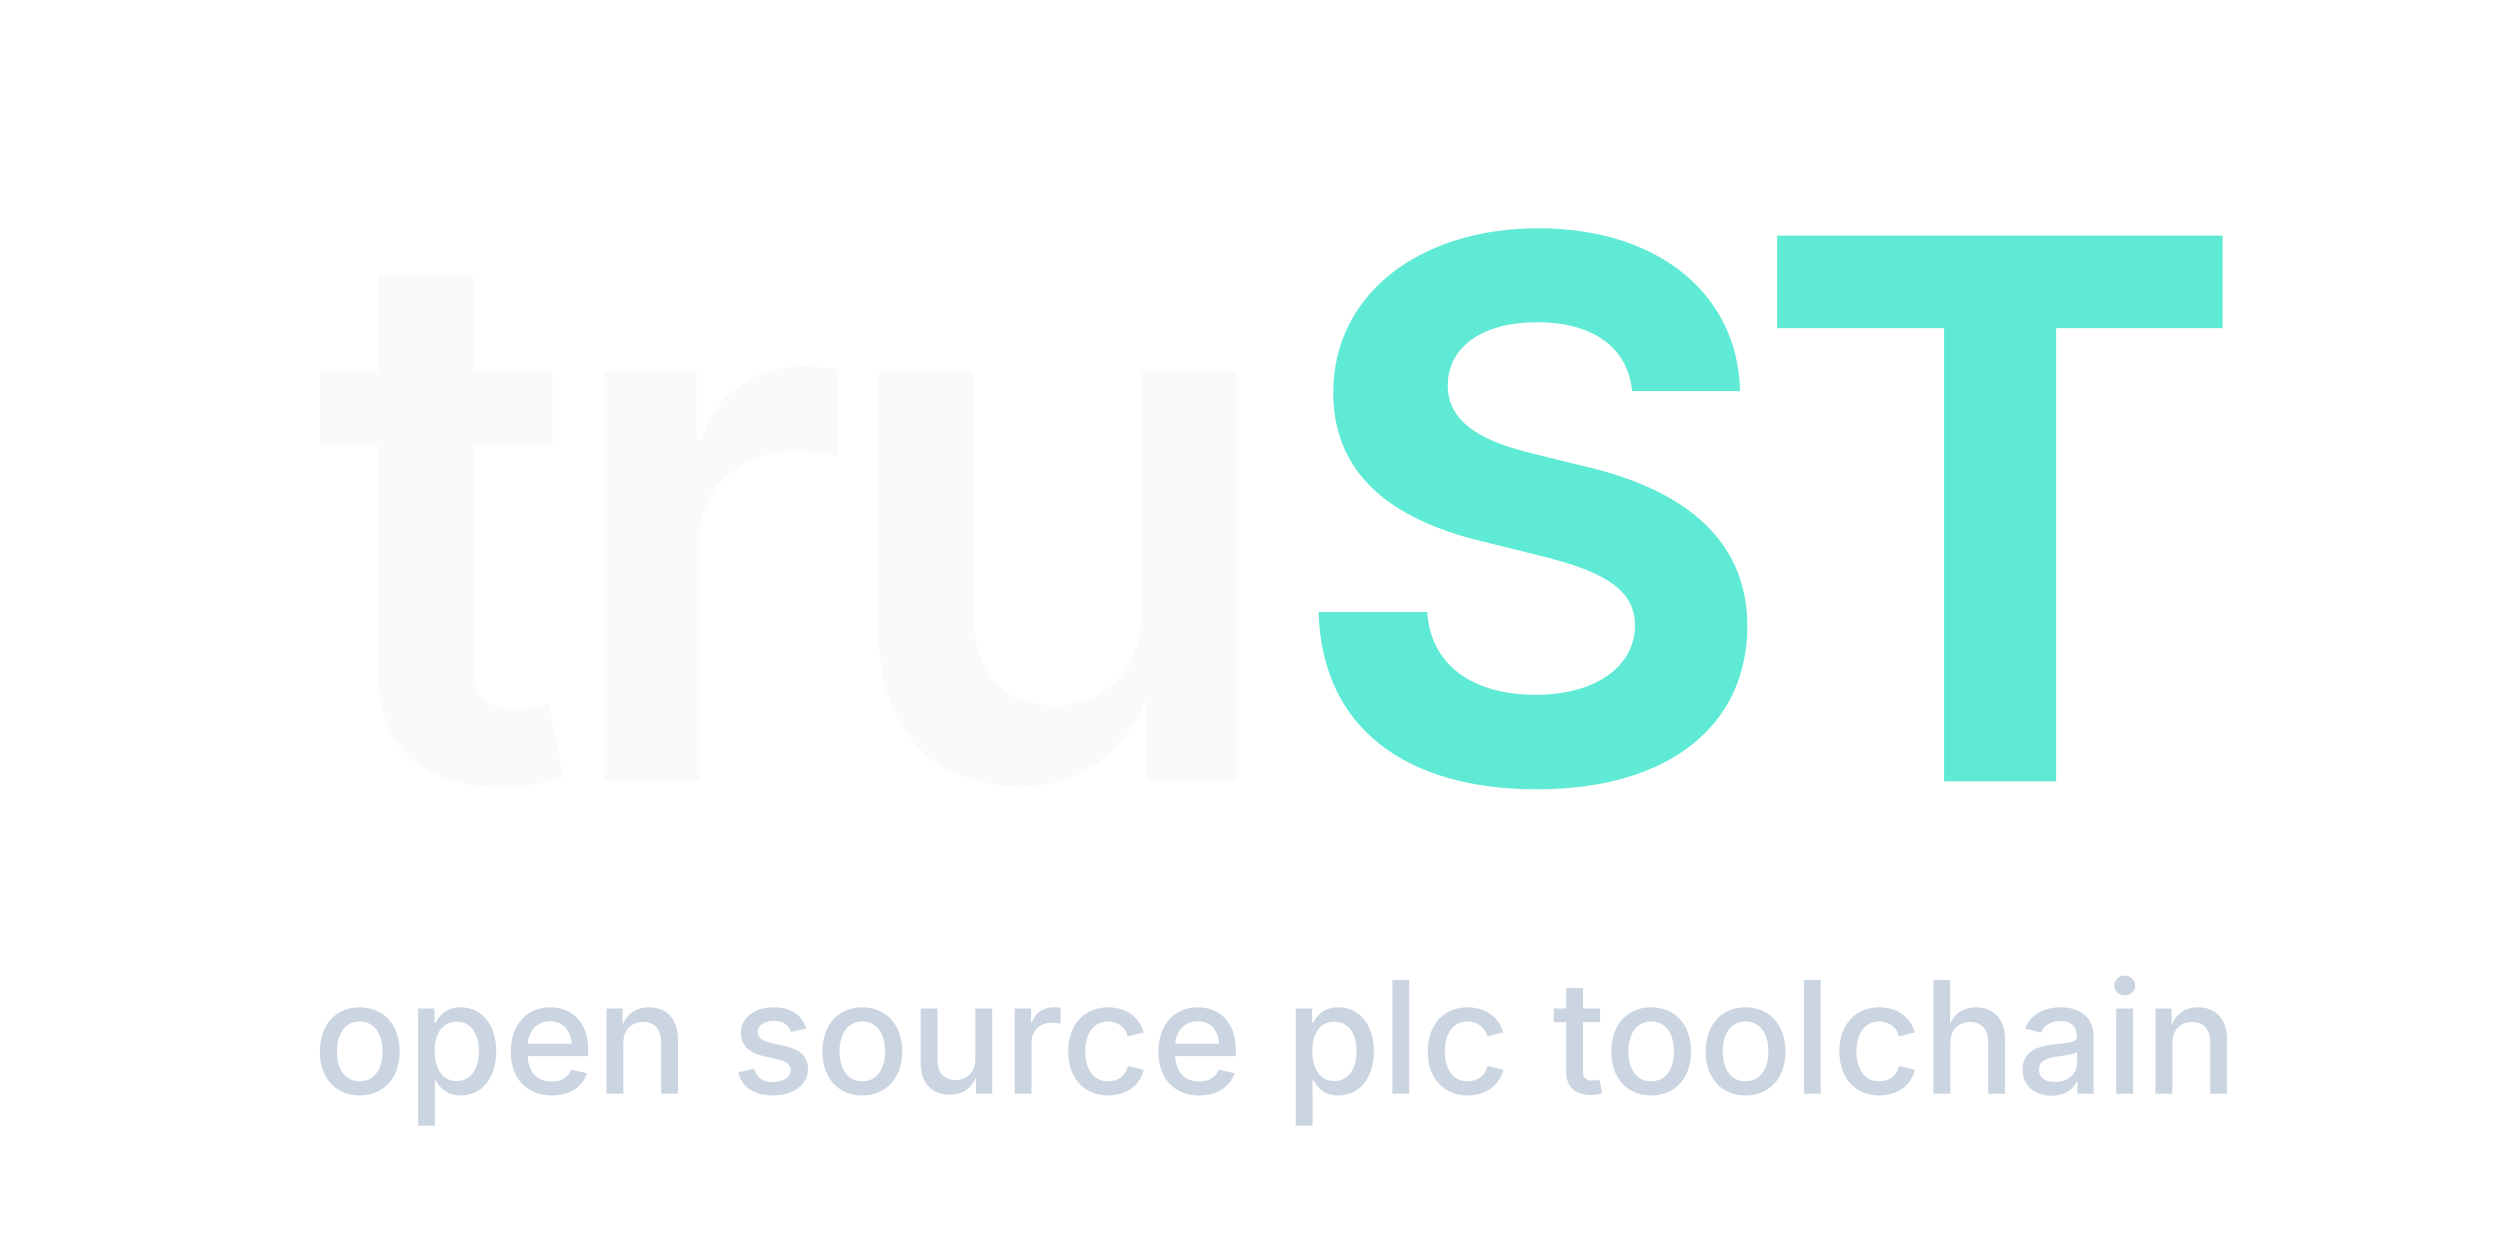
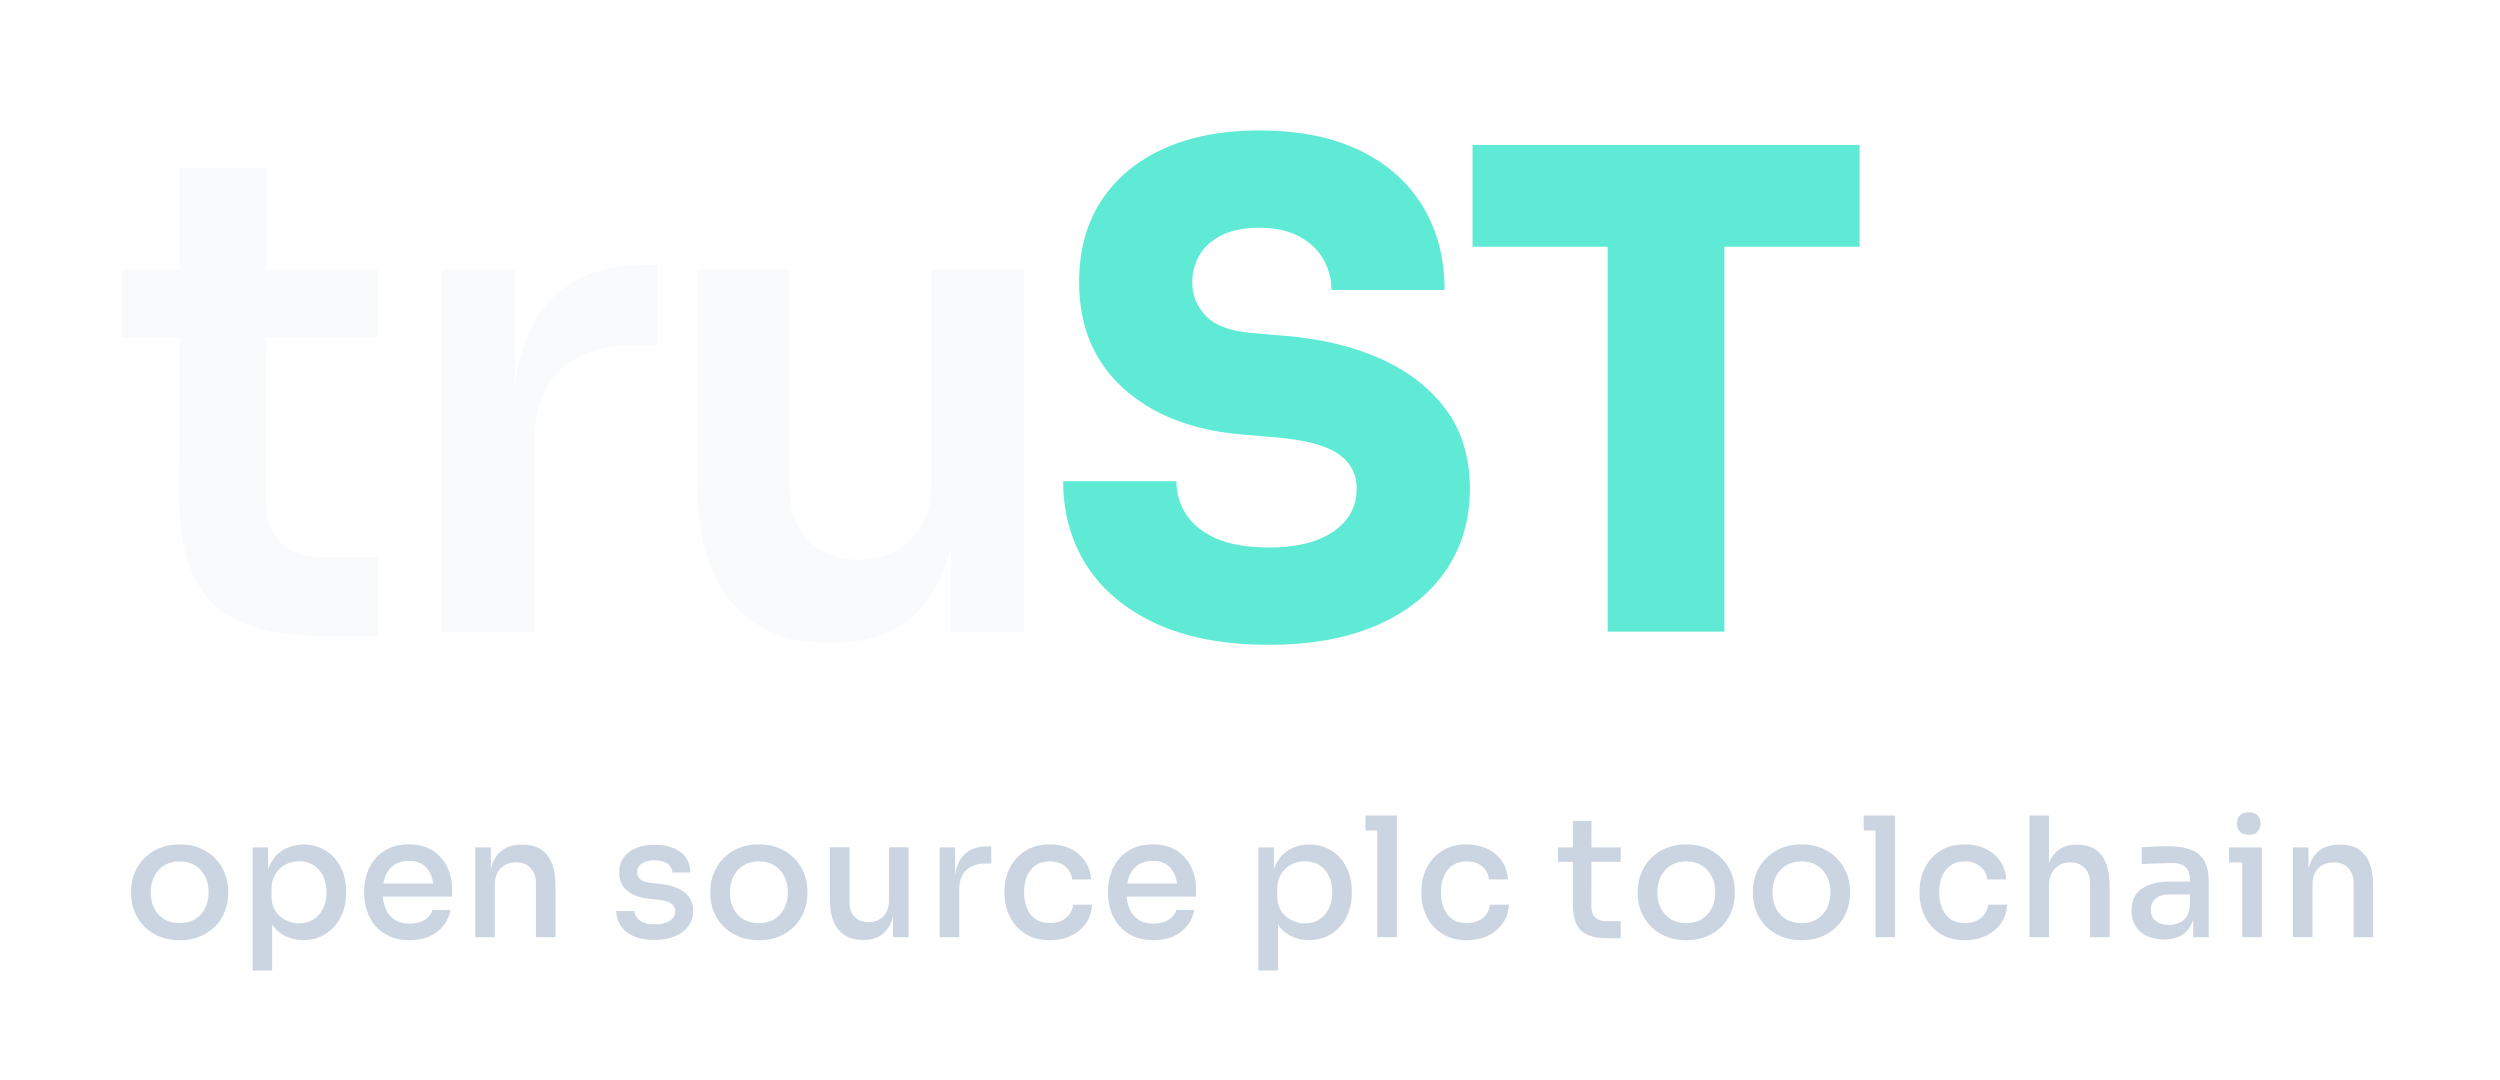
- <svg xmlns="http://www.w3.org/2000/svg" viewBox="0 0 160 80">
-   <text x="20" y="50" font-family="Sora,Inter,Helvetica Neue,system-ui,sans-serif" font-size="48" font-weight="600" letter-spacing="-1.5" fill="#f8fafc">tru<tspan fill="#5eead4" font-weight="700">ST</tspan>
-   </text>
-   <text x="20" y="70" font-family="Sora,Inter,Helvetica Neue,system-ui,sans-serif" font-size="10" font-weight="500" fill="#cbd5e1">open source plc toolchain</text>
+ <svg xmlns="http://www.w3.org/2000/svg" viewBox="0 0 345 149" role="img" aria-label="truST — open source plc toolchain">
+   <path fill="#f8fafc" d="M44.93 87.8Q38.03 87.8 33.57 86.01Q29.11 84.22 26.93 79.96Q24.74 75.71 24.74 68.44L24.79 23.13H36.75L36.7 69.22Q36.7 72.9 38.68 74.88Q40.66 76.86 44.34 76.86H52.16V87.8ZM16.83 46.59V37.2H52.16V46.59Z" />
+   <path fill="#f8fafc" d="M60.92 87.16V37.2H71.04V58.36H70.76Q70.76 47.65 75.36 42.1Q79.96 36.56 88.89 36.56H90.73V47.69H87.23Q80.75 47.69 77.23 51.16Q73.71 54.64 73.71 61.17V87.16Z" />
+   <path fill="#f8fafc" d="M114.3 88.72Q105.61 88.72 100.89 83.04Q96.18 77.36 96.18 66.14V37.16H108.97V67.24Q108.97 71.84 111.54 74.53Q114.12 77.22 118.49 77.22Q122.95 77.22 125.76 74.39Q128.56 71.57 128.56 66.69V37.16H141.35V87.16H131.23V65.95H132.24Q132.24 73.5 130.29 78.56Q128.33 83.62 124.49 86.17Q120.65 88.72 114.86 88.72Z" />
+   <path fill="#5eead4" d="M175.14 88.98Q165.88 88.98 159.55 86.06Q153.22 83.13 149.97 78.06Q146.72 72.98 146.72 66.41H162.34Q162.34 68.89 163.7 71Q165.07 73.11 167.88 74.33Q170.7 75.55 175.14 75.55Q179.03 75.55 181.73 74.52Q184.43 73.49 185.82 71.68Q187.22 69.86 187.22 67.43Q187.22 64.33 184.6 62.58Q181.98 60.84 175.96 60.35L171.25 59.95Q161.04 59.05 154.98 53.55Q148.92 48.04 148.92 38.93Q148.92 32.36 151.99 27.68Q155.06 23 160.63 20.5Q166.21 18 173.78 18Q181.9 18 187.6 20.74Q193.29 23.47 196.32 28.44Q199.35 33.41 199.35 40.01H183.74Q183.74 37.68 182.58 35.71Q181.43 33.74 179.21 32.59Q177 31.43 173.78 31.43Q170.74 31.43 168.68 32.41Q166.63 33.4 165.58 35.12Q164.53 36.84 164.53 38.93Q164.53 41.64 166.42 43.61Q168.3 45.58 172.79 45.96L177.5 46.36Q184.97 46.99 190.67 49.58Q196.36 52.17 199.6 56.6Q202.84 61.03 202.84 67.43Q202.84 73.91 199.49 78.78Q196.13 83.64 189.95 86.31Q183.77 88.98 175.14 88.98Z" />
+   <path fill="#5eead4" d="M221.86 87.16V32.21H237.96V87.16ZM203.21 34.05V20H256.62V34.05Z" />
+   <path fill="#cbd5e1" d="M24.79 129.75Q23.16 129.75 21.92 129.21Q20.68 128.67 19.82 127.77Q18.97 126.86 18.53 125.72Q18.09 124.58 18.09 123.37V122.92Q18.09 121.7 18.54 120.54Q19 119.39 19.86 118.49Q20.73 117.58 21.97 117.05Q23.22 116.52 24.79 116.52Q26.37 116.52 27.61 117.05Q28.85 117.58 29.72 118.49Q30.59 119.39 31.04 120.54Q31.49 121.7 31.49 122.92V123.37Q31.49 124.58 31.05 125.72Q30.62 126.86 29.76 127.77Q28.9 128.67 27.66 129.21Q26.42 129.75 24.79 129.75ZM24.79 127.39Q26.07 127.39 26.96 126.83Q27.85 126.27 28.32 125.31Q28.79 124.35 28.79 123.15Q28.79 121.91 28.31 120.95Q27.83 119.99 26.93 119.43Q26.04 118.87 24.79 118.87Q23.56 118.87 22.66 119.43Q21.76 119.99 21.28 120.95Q20.8 121.91 20.8 123.15Q20.8 124.35 21.26 125.31Q21.73 126.27 22.63 126.83Q23.52 127.39 24.79 127.39Z" />
+   <path fill="#cbd5e1" d="M34.86 133.93V116.94H37V122.29L36.6 122.26Q36.7 120.31 37.41 119.04Q38.13 117.77 39.3 117.16Q40.47 116.54 41.89 116.54Q43.22 116.54 44.3 117.04Q45.38 117.53 46.16 118.4Q46.94 119.28 47.35 120.43Q47.76 121.59 47.76 122.9V123.35Q47.76 124.67 47.34 125.83Q46.92 126.99 46.14 127.86Q45.36 128.74 44.27 129.24Q43.19 129.74 41.86 129.74Q40.51 129.74 39.33 129.16Q38.15 128.58 37.4 127.32Q36.65 126.06 36.55 124.04L37.56 125.73V133.93ZM41.28 127.43Q42.42 127.43 43.27 126.88Q44.12 126.34 44.59 125.36Q45.06 124.39 45.06 123.13Q45.06 121.85 44.59 120.89Q44.12 119.93 43.27 119.39Q42.43 118.85 41.28 118.85Q40.27 118.85 39.39 119.31Q38.52 119.76 38 120.63Q37.47 121.5 37.47 122.71V123.7Q37.47 124.88 38.01 125.71Q38.55 126.54 39.43 126.98Q40.3 127.43 41.28 127.43Z" />
+   <path fill="#cbd5e1" d="M56.53 129.75Q54.92 129.75 53.73 129.2Q52.54 128.65 51.77 127.73Q51.01 126.81 50.63 125.68Q50.25 124.54 50.25 123.35V122.92Q50.25 121.7 50.63 120.56Q51.01 119.42 51.77 118.51Q52.53 117.6 53.69 117.06Q54.85 116.52 56.39 116.52Q58.4 116.52 59.73 117.39Q61.06 118.27 61.73 119.66Q62.39 121.06 62.39 122.66V123.73H51.41V121.93H60.58L59.84 122.85Q59.84 121.6 59.46 120.7Q59.07 119.79 58.31 119.3Q57.55 118.8 56.39 118.8Q55.2 118.8 54.4 119.35Q53.6 119.89 53.2 120.86Q52.8 121.83 52.8 123.14Q52.8 124.39 53.2 125.36Q53.59 126.34 54.42 126.9Q55.25 127.46 56.53 127.46Q57.83 127.46 58.66 126.91Q59.48 126.35 59.67 125.58H62.18Q61.92 126.85 61.15 127.8Q60.37 128.74 59.2 129.25Q58.02 129.75 56.53 129.75Z" />
+   <path fill="#cbd5e1" d="M65.59 129.33V116.94H67.73V122.25H67.48Q67.48 120.4 67.97 119.13Q68.47 117.87 69.48 117.21Q70.49 116.56 72 116.56H72.12Q74.4 116.56 75.53 118.01Q76.66 119.45 76.66 122.25V129.33H73.96V121.87Q73.96 120.59 73.23 119.8Q72.5 119.01 71.22 119.01Q69.91 119.01 69.1 119.82Q68.29 120.64 68.29 121.99V129.33Z" />
+   <path fill="#cbd5e1" d="M90.39 129.71Q87.89 129.71 86.5 128.65Q85.11 127.58 85.04 125.72H87.52Q87.57 126.4 88.24 126.98Q88.9 127.56 90.41 127.56Q91.71 127.56 92.45 127.06Q93.18 126.56 93.18 125.78Q93.18 125.09 92.63 124.69Q92.09 124.3 90.82 124.16L89.6 124.04Q87.68 123.84 86.56 122.92Q85.45 122 85.45 120.42Q85.45 119.19 86.07 118.33Q86.69 117.48 87.79 117.02Q88.89 116.57 90.31 116.57Q92.5 116.57 93.86 117.54Q95.22 118.51 95.27 120.4H92.8Q92.76 119.7 92.14 119.21Q91.51 118.72 90.3 118.72Q89.16 118.72 88.54 119.18Q87.93 119.64 87.93 120.36Q87.93 121 88.39 121.37Q88.85 121.74 89.9 121.85L91.12 121.98Q93.21 122.2 94.44 123.13Q95.66 124.07 95.66 125.72Q95.66 126.91 95 127.81Q94.33 128.71 93.14 129.21Q91.96 129.71 90.39 129.71Z" />
+   <path fill="#cbd5e1" d="M104.72 129.75Q103.09 129.75 101.85 129.21Q100.61 128.67 99.75 127.77Q98.9 126.86 98.46 125.72Q98.02 124.58 98.02 123.37V122.92Q98.02 121.7 98.47 120.54Q98.93 119.39 99.79 118.49Q100.66 117.58 101.9 117.05Q103.15 116.52 104.72 116.52Q106.3 116.52 107.54 117.05Q108.78 117.58 109.65 118.49Q110.52 119.39 110.97 120.54Q111.42 121.7 111.42 122.92V123.37Q111.42 124.58 110.98 125.72Q110.55 126.86 109.69 127.77Q108.83 128.67 107.59 129.21Q106.35 129.75 104.72 129.75ZM104.72 127.39Q106 127.39 106.89 126.83Q107.78 126.27 108.25 125.31Q108.72 124.35 108.72 123.15Q108.72 121.91 108.24 120.95Q107.76 119.99 106.86 119.43Q105.97 118.87 104.72 118.87Q103.49 118.87 102.59 119.43Q101.69 119.99 101.21 120.95Q100.73 121.91 100.73 123.15Q100.73 124.35 101.19 125.31Q101.66 126.27 102.56 126.83Q103.45 127.39 104.72 127.39Z" />
+   <path fill="#cbd5e1" d="M119.05 129.71Q116.87 129.71 115.69 128.28Q114.52 126.86 114.52 124.11V116.92H117.22V124.47Q117.22 125.77 117.93 126.51Q118.64 127.26 119.86 127.26Q121.11 127.26 121.89 126.46Q122.68 125.66 122.68 124.28V116.92H125.38V129.33H123.24V124.04H123.51Q123.51 125.89 123.02 127.15Q122.54 128.41 121.58 129.06Q120.62 129.71 119.16 129.71Z" />
+   <path fill="#cbd5e1" d="M129.67 129.33V116.94H131.81V122.12H131.73Q131.73 119.43 132.9 118.11Q134.07 116.79 136.37 116.79H136.8V119.17H135.98Q134.24 119.17 133.31 120.1Q132.38 121.02 132.38 122.75V129.33Z" />
+   <path fill="#cbd5e1" d="M144.89 129.75Q143.29 129.75 142.11 129.2Q140.94 128.65 140.17 127.73Q139.39 126.8 139.01 125.66Q138.62 124.52 138.62 123.36V122.93Q138.62 121.72 139.01 120.58Q139.4 119.43 140.19 118.52Q140.97 117.61 142.14 117.06Q143.31 116.52 144.86 116.52Q146.45 116.52 147.71 117.12Q148.97 117.72 149.72 118.81Q150.48 119.9 150.58 121.36H147.97Q147.83 120.3 147.03 119.59Q146.23 118.88 144.86 118.88Q143.68 118.88 142.89 119.44Q142.11 119.99 141.71 120.95Q141.32 121.91 141.32 123.15Q141.32 124.33 141.71 125.3Q142.09 126.27 142.88 126.83Q143.68 127.38 144.89 127.38Q145.83 127.38 146.51 127.05Q147.19 126.72 147.6 126.14Q148.01 125.57 148.09 124.84H150.7Q150.63 126.33 149.85 127.43Q149.06 128.53 147.78 129.14Q146.5 129.75 144.89 129.75Z" />
+   <path fill="#cbd5e1" d="M159.18 129.75Q157.57 129.75 156.38 129.2Q155.19 128.65 154.43 127.73Q153.66 126.81 153.28 125.68Q152.91 124.54 152.91 123.35V122.92Q152.91 121.7 153.28 120.56Q153.66 119.42 154.43 118.51Q155.19 117.6 156.35 117.06Q157.51 116.52 159.05 116.52Q161.06 116.52 162.39 117.39Q163.72 118.27 164.39 119.66Q165.05 121.06 165.05 122.66V123.73H154.07V121.93H163.24L162.5 122.85Q162.5 121.6 162.11 120.7Q161.73 119.79 160.97 119.3Q160.21 118.8 159.05 118.8Q157.86 118.8 157.06 119.35Q156.26 119.89 155.86 120.86Q155.46 121.83 155.46 123.14Q155.46 124.39 155.85 125.36Q156.25 126.34 157.07 126.9Q157.9 127.46 159.18 127.46Q160.49 127.46 161.31 126.91Q162.13 126.35 162.33 125.58H164.84Q164.58 126.85 163.8 127.8Q163.03 128.74 161.86 129.25Q160.68 129.75 159.18 129.75Z" />
+   <path fill="#cbd5e1" d="M173.65 133.93V116.94H175.79V122.29L175.39 122.26Q175.49 120.31 176.21 119.04Q176.92 117.77 178.09 117.16Q179.27 116.54 180.68 116.54Q182.01 116.54 183.09 117.04Q184.18 117.53 184.95 118.4Q185.73 119.28 186.14 120.43Q186.55 121.59 186.55 122.9V123.35Q186.55 124.67 186.13 125.83Q185.71 126.99 184.93 127.86Q184.15 128.74 183.07 129.24Q181.98 129.74 180.65 129.74Q179.3 129.74 178.12 129.16Q176.94 128.58 176.19 127.32Q175.44 126.06 175.34 124.04L176.36 125.73V133.93ZM180.08 127.43Q181.21 127.43 182.06 126.88Q182.91 126.34 183.38 125.36Q183.85 124.39 183.85 123.13Q183.85 121.85 183.38 120.89Q182.91 119.93 182.07 119.39Q181.22 118.85 180.08 118.85Q179.06 118.85 178.19 119.31Q177.32 119.76 176.79 120.63Q176.26 121.5 176.26 122.71V123.7Q176.26 124.88 176.8 125.71Q177.34 126.54 178.22 126.98Q179.09 127.43 180.08 127.43Z" />
+   <path fill="#cbd5e1" d="M190.06 129.33V112.54H192.77V129.33ZM188.43 114.61V112.54H192.77V114.61Z" />
+   <path fill="#cbd5e1" d="M202.42 129.75Q200.82 129.75 199.64 129.2Q198.47 128.65 197.69 127.73Q196.92 126.8 196.53 125.66Q196.15 124.52 196.15 123.36V122.93Q196.15 121.72 196.54 120.58Q196.93 119.43 197.72 118.52Q198.5 117.61 199.67 117.06Q200.84 116.52 202.39 116.52Q203.98 116.52 205.24 117.12Q206.49 117.72 207.25 118.81Q208.01 119.9 208.1 121.36H205.49Q205.36 120.3 204.56 119.59Q203.76 118.88 202.39 118.88Q201.2 118.88 200.42 119.44Q199.63 119.99 199.24 120.95Q198.85 121.91 198.85 123.15Q198.85 124.33 199.23 125.3Q199.62 126.27 200.41 126.83Q201.2 127.38 202.42 127.38Q203.36 127.38 204.04 127.05Q204.72 126.72 205.13 126.14Q205.53 125.57 205.62 124.84H208.23Q208.16 126.33 207.37 127.43Q206.59 128.53 205.31 129.14Q204.03 129.75 202.42 129.75Z" />
+   <path fill="#cbd5e1" d="M221.81 129.48Q220.26 129.48 219.2 129.06Q218.15 128.64 217.6 127.63Q217.06 126.62 217.06 124.89L217.06 113.32H219.62L219.61 125.13Q219.61 126.08 220.13 126.6Q220.65 127.12 221.6 127.12H223.66V129.48ZM215.01 118.94V116.94H223.66V118.94Z" />
+   <path fill="#cbd5e1" d="M232.71 129.75Q231.08 129.75 229.84 129.21Q228.59 128.67 227.74 127.77Q226.88 126.86 226.44 125.72Q226.01 124.58 226.01 123.37V122.92Q226.01 121.7 226.46 120.54Q226.91 119.39 227.78 118.49Q228.65 117.58 229.89 117.05Q231.13 116.52 232.71 116.52Q234.29 116.52 235.53 117.05Q236.76 117.58 237.63 118.49Q238.5 119.39 238.95 120.54Q239.4 121.7 239.4 122.92V123.37Q239.4 124.58 238.97 125.72Q238.53 126.86 237.67 127.77Q236.82 128.67 235.57 129.21Q234.33 129.75 232.71 129.75ZM232.71 127.39Q233.98 127.39 234.87 126.83Q235.76 126.27 236.23 125.31Q236.7 124.35 236.7 123.15Q236.7 121.91 236.22 120.95Q235.74 119.99 234.85 119.43Q233.95 118.87 232.71 118.87Q231.47 118.87 230.57 119.43Q229.67 119.99 229.19 120.95Q228.71 121.91 228.71 123.15Q228.71 124.35 229.18 125.31Q229.65 126.27 230.54 126.83Q231.43 127.39 232.71 127.39Z" />
+   <path fill="#cbd5e1" d="M248.6 129.75Q246.97 129.75 245.73 129.21Q244.49 128.67 243.63 127.77Q242.77 126.86 242.34 125.72Q241.9 124.58 241.9 123.37V122.92Q241.9 121.7 242.35 120.54Q242.8 119.39 243.67 118.49Q244.54 117.58 245.78 117.05Q247.02 116.52 248.6 116.52Q250.18 116.52 251.42 117.05Q252.66 117.58 253.53 118.49Q254.4 119.39 254.85 120.54Q255.3 121.7 255.3 122.92V123.37Q255.3 124.58 254.86 125.72Q254.42 126.86 253.57 127.77Q252.71 128.67 251.47 129.21Q250.23 129.75 248.6 129.75ZM248.6 127.39Q249.88 127.39 250.77 126.83Q251.66 126.27 252.13 125.31Q252.6 124.35 252.6 123.15Q252.6 121.91 252.12 120.95Q251.64 119.99 250.74 119.43Q249.85 118.87 248.6 118.87Q247.37 118.87 246.47 119.43Q245.56 119.99 245.08 120.95Q244.6 121.91 244.6 123.15Q244.6 124.35 245.07 125.31Q245.54 126.27 246.43 126.83Q247.33 127.39 248.6 127.39Z" />
+   <path fill="#cbd5e1" d="M258.82 129.33V112.54H261.52V129.33ZM257.19 114.61V112.54H261.52V114.61Z" />
+   <path fill="#cbd5e1" d="M271.18 129.75Q269.57 129.75 268.4 129.2Q267.22 128.65 266.45 127.73Q265.67 126.8 265.29 125.66Q264.9 124.52 264.9 123.36V122.93Q264.9 121.72 265.29 120.58Q265.68 119.43 266.47 118.52Q267.25 117.61 268.42 117.06Q269.59 116.52 271.14 116.52Q272.73 116.52 273.99 117.12Q275.25 117.72 276.01 118.81Q276.76 119.9 276.86 121.36H274.25Q274.11 120.3 273.31 119.59Q272.52 118.88 271.14 118.88Q269.96 118.88 269.17 119.44Q268.39 119.99 268 120.95Q267.61 121.91 267.61 123.15Q267.61 124.33 267.99 125.3Q268.37 126.27 269.16 126.83Q269.96 127.38 271.18 127.38Q272.11 127.38 272.79 127.05Q273.47 126.72 273.88 126.14Q274.29 125.57 274.37 124.84H276.98Q276.91 126.33 276.13 127.43Q275.34 128.53 274.07 129.14Q272.79 129.75 271.18 129.75Z" />
+   <path fill="#cbd5e1" d="M280.06 129.33V112.54H282.76V122.45H282.21Q282.21 120.6 282.69 119.28Q283.16 117.96 284.13 117.26Q285.11 116.56 286.61 116.56H286.72Q288.9 116.56 290.02 118.03Q291.13 119.5 291.13 122.26V129.33H288.43V121.87Q288.43 120.53 287.67 119.77Q286.91 119.01 285.69 119.01Q284.37 119.01 283.57 119.89Q282.76 120.76 282.76 122.18V129.33Z" />
+   <path fill="#cbd5e1" d="M302.66 129.33V125.64H302.22V121.45Q302.22 120.28 301.62 119.69Q301.03 119.1 299.85 119.1Q299.21 119.1 298.43 119.13Q297.65 119.15 296.89 119.18Q296.14 119.21 295.56 119.25V116.93Q296.08 116.88 296.69 116.85Q297.31 116.81 297.96 116.79Q298.61 116.78 299.2 116.78Q301.1 116.78 302.34 117.26Q303.58 117.74 304.19 118.79Q304.8 119.83 304.8 121.57V129.33ZM298.64 129.65Q297.27 129.65 296.26 129.17Q295.25 128.7 294.7 127.8Q294.15 126.9 294.15 125.64Q294.15 124.3 294.78 123.42Q295.41 122.54 296.59 122.1Q297.77 121.66 299.39 121.66H302.5V123.44H299.32Q298.11 123.44 297.46 124.03Q296.81 124.62 296.81 125.56Q296.81 126.49 297.46 127.06Q298.11 127.64 299.32 127.64Q300.04 127.64 300.68 127.37Q301.33 127.11 301.75 126.48Q302.17 125.85 302.22 124.74L302.91 125.62Q302.79 126.93 302.27 127.83Q301.76 128.72 300.85 129.18Q299.94 129.65 298.64 129.65Z" />
+   <path fill="#cbd5e1" d="M309.43 129.33V116.94H312.14V129.33ZM307.62 119.01V116.94H312.14V119.01ZM310.33 115.2Q309.49 115.2 309.09 114.76Q308.69 114.32 308.69 113.65Q308.69 112.97 309.09 112.53Q309.49 112.09 310.32 112.09Q311.16 112.09 311.56 112.53Q311.96 112.97 311.96 113.65Q311.96 114.32 311.56 114.76Q311.16 115.2 310.33 115.2Z" />
+   <path fill="#cbd5e1" d="M316.43 129.33V116.94H318.57V122.25H318.31Q318.31 120.4 318.81 119.13Q319.31 117.87 320.32 117.21Q321.33 116.56 322.84 116.56H322.95Q325.24 116.56 326.37 118.01Q327.5 119.45 327.5 122.25V129.33H324.8V121.87Q324.8 120.59 324.07 119.8Q323.33 119.01 322.06 119.01Q320.74 119.01 319.94 119.82Q319.13 120.64 319.13 121.99V129.33Z" />
</svg>
